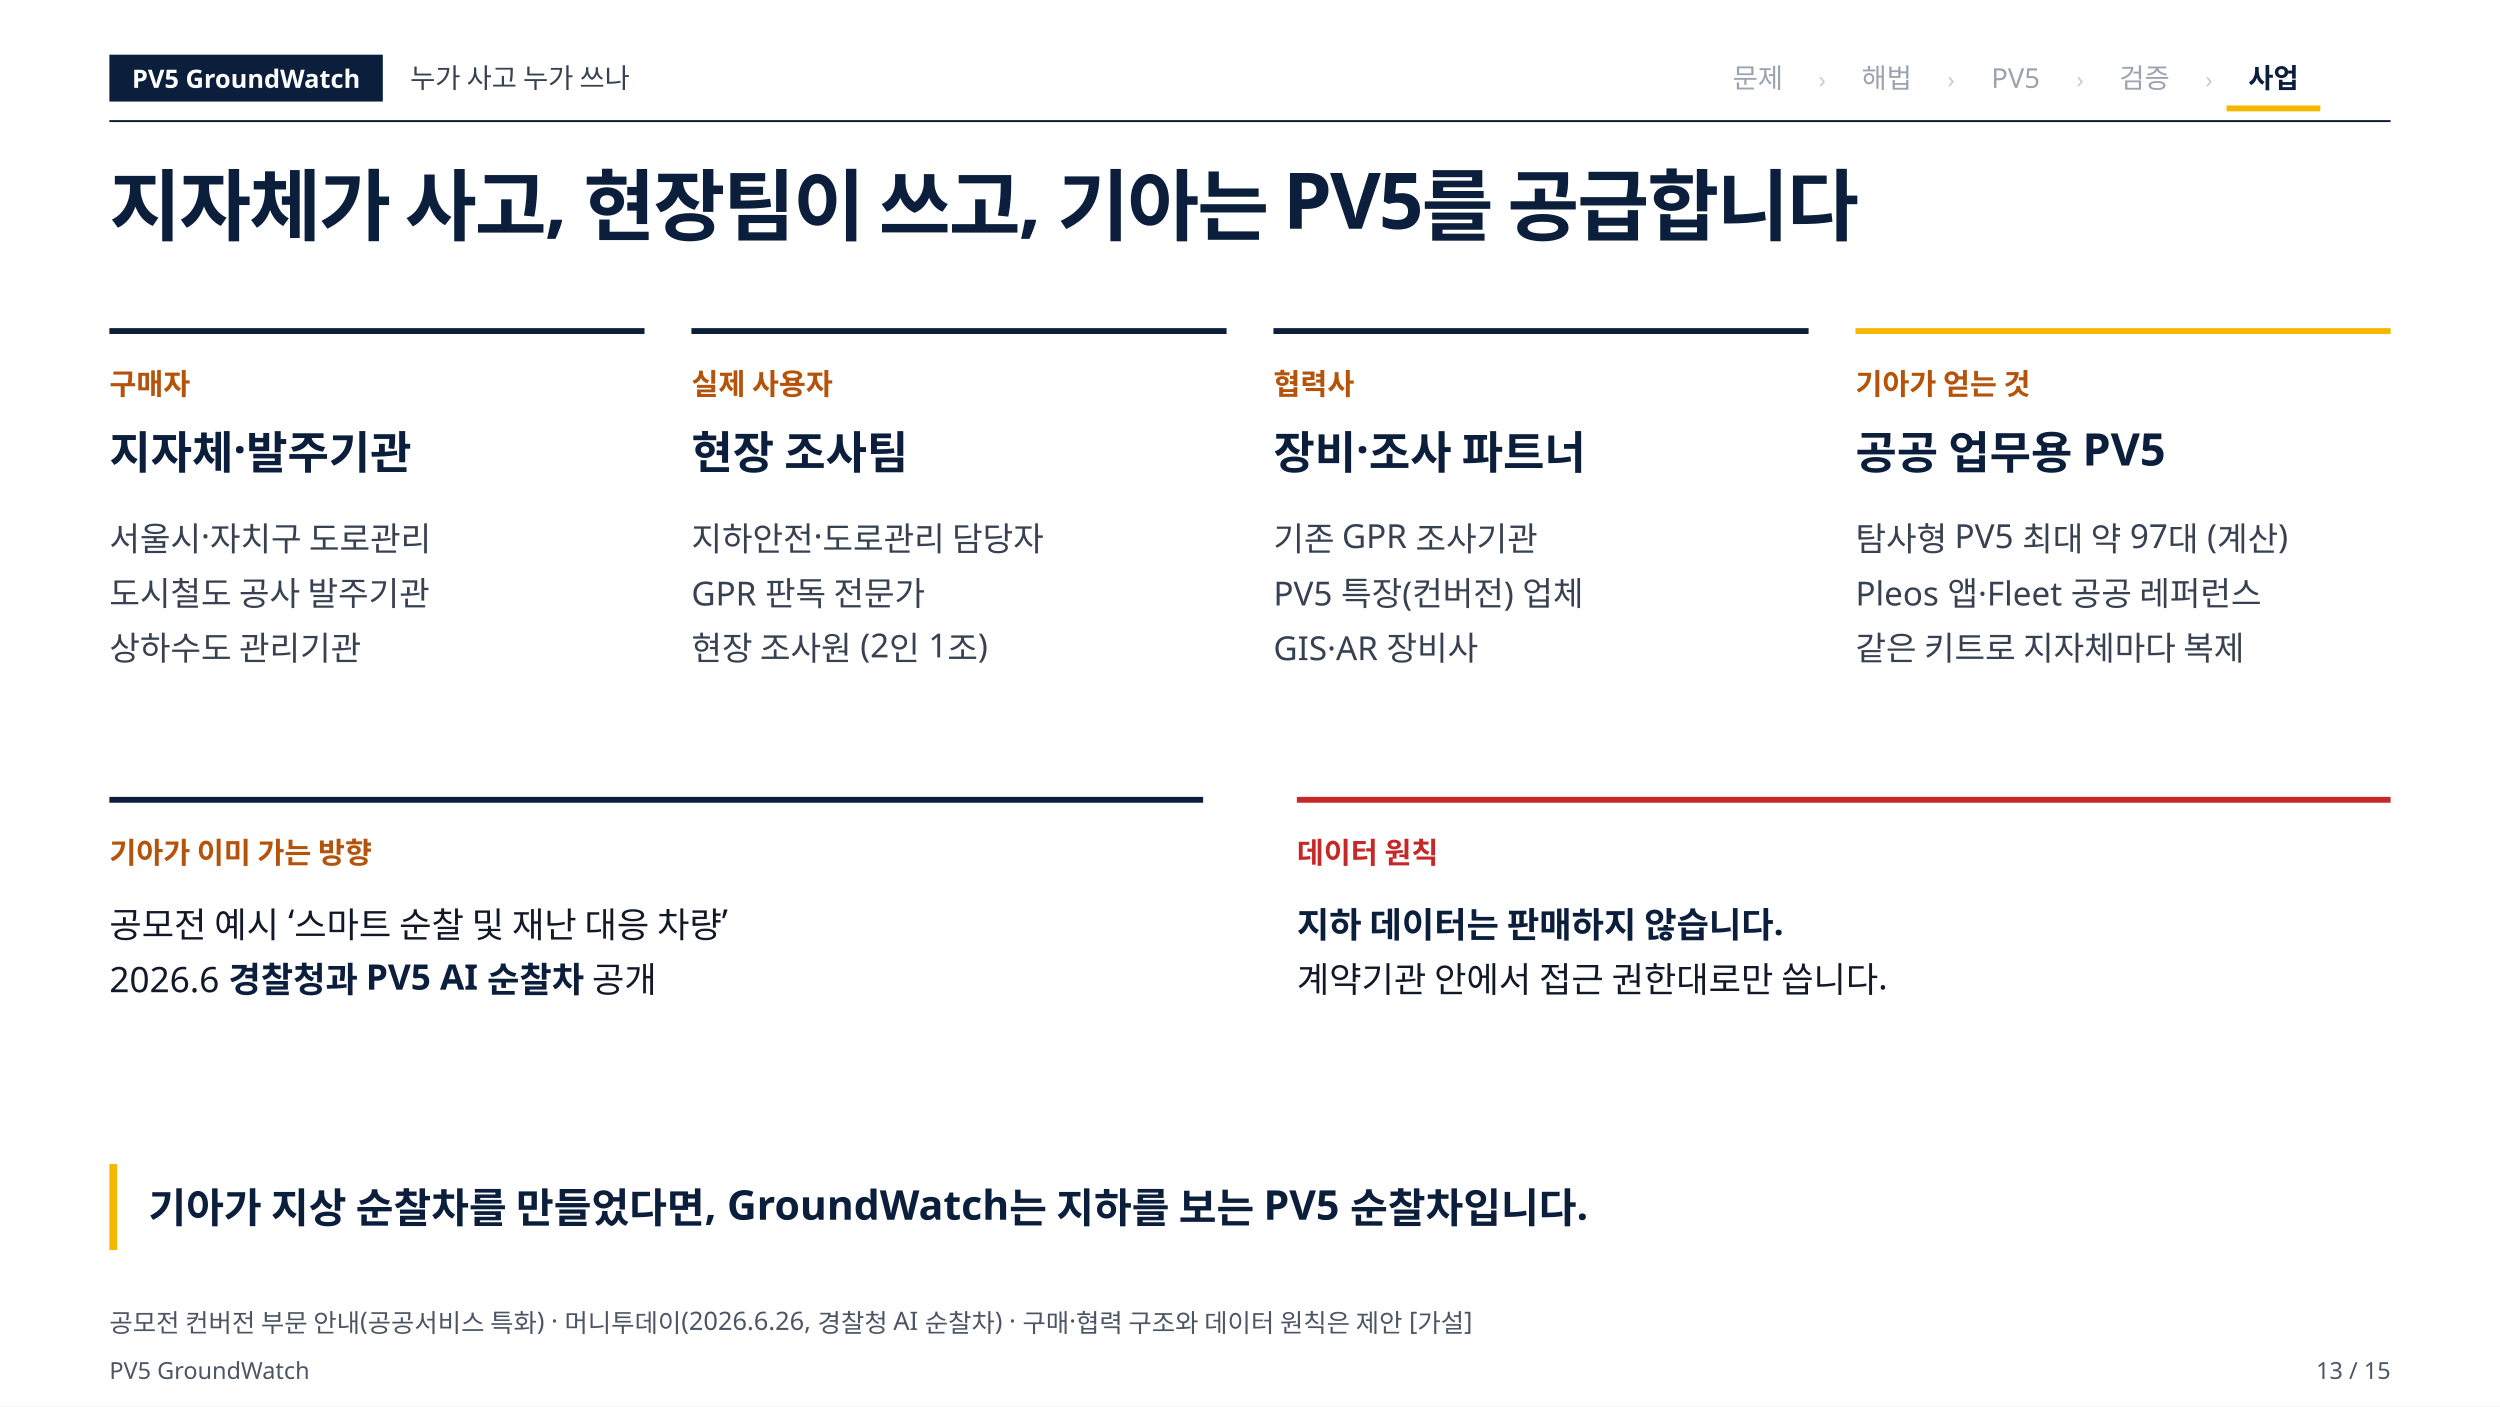
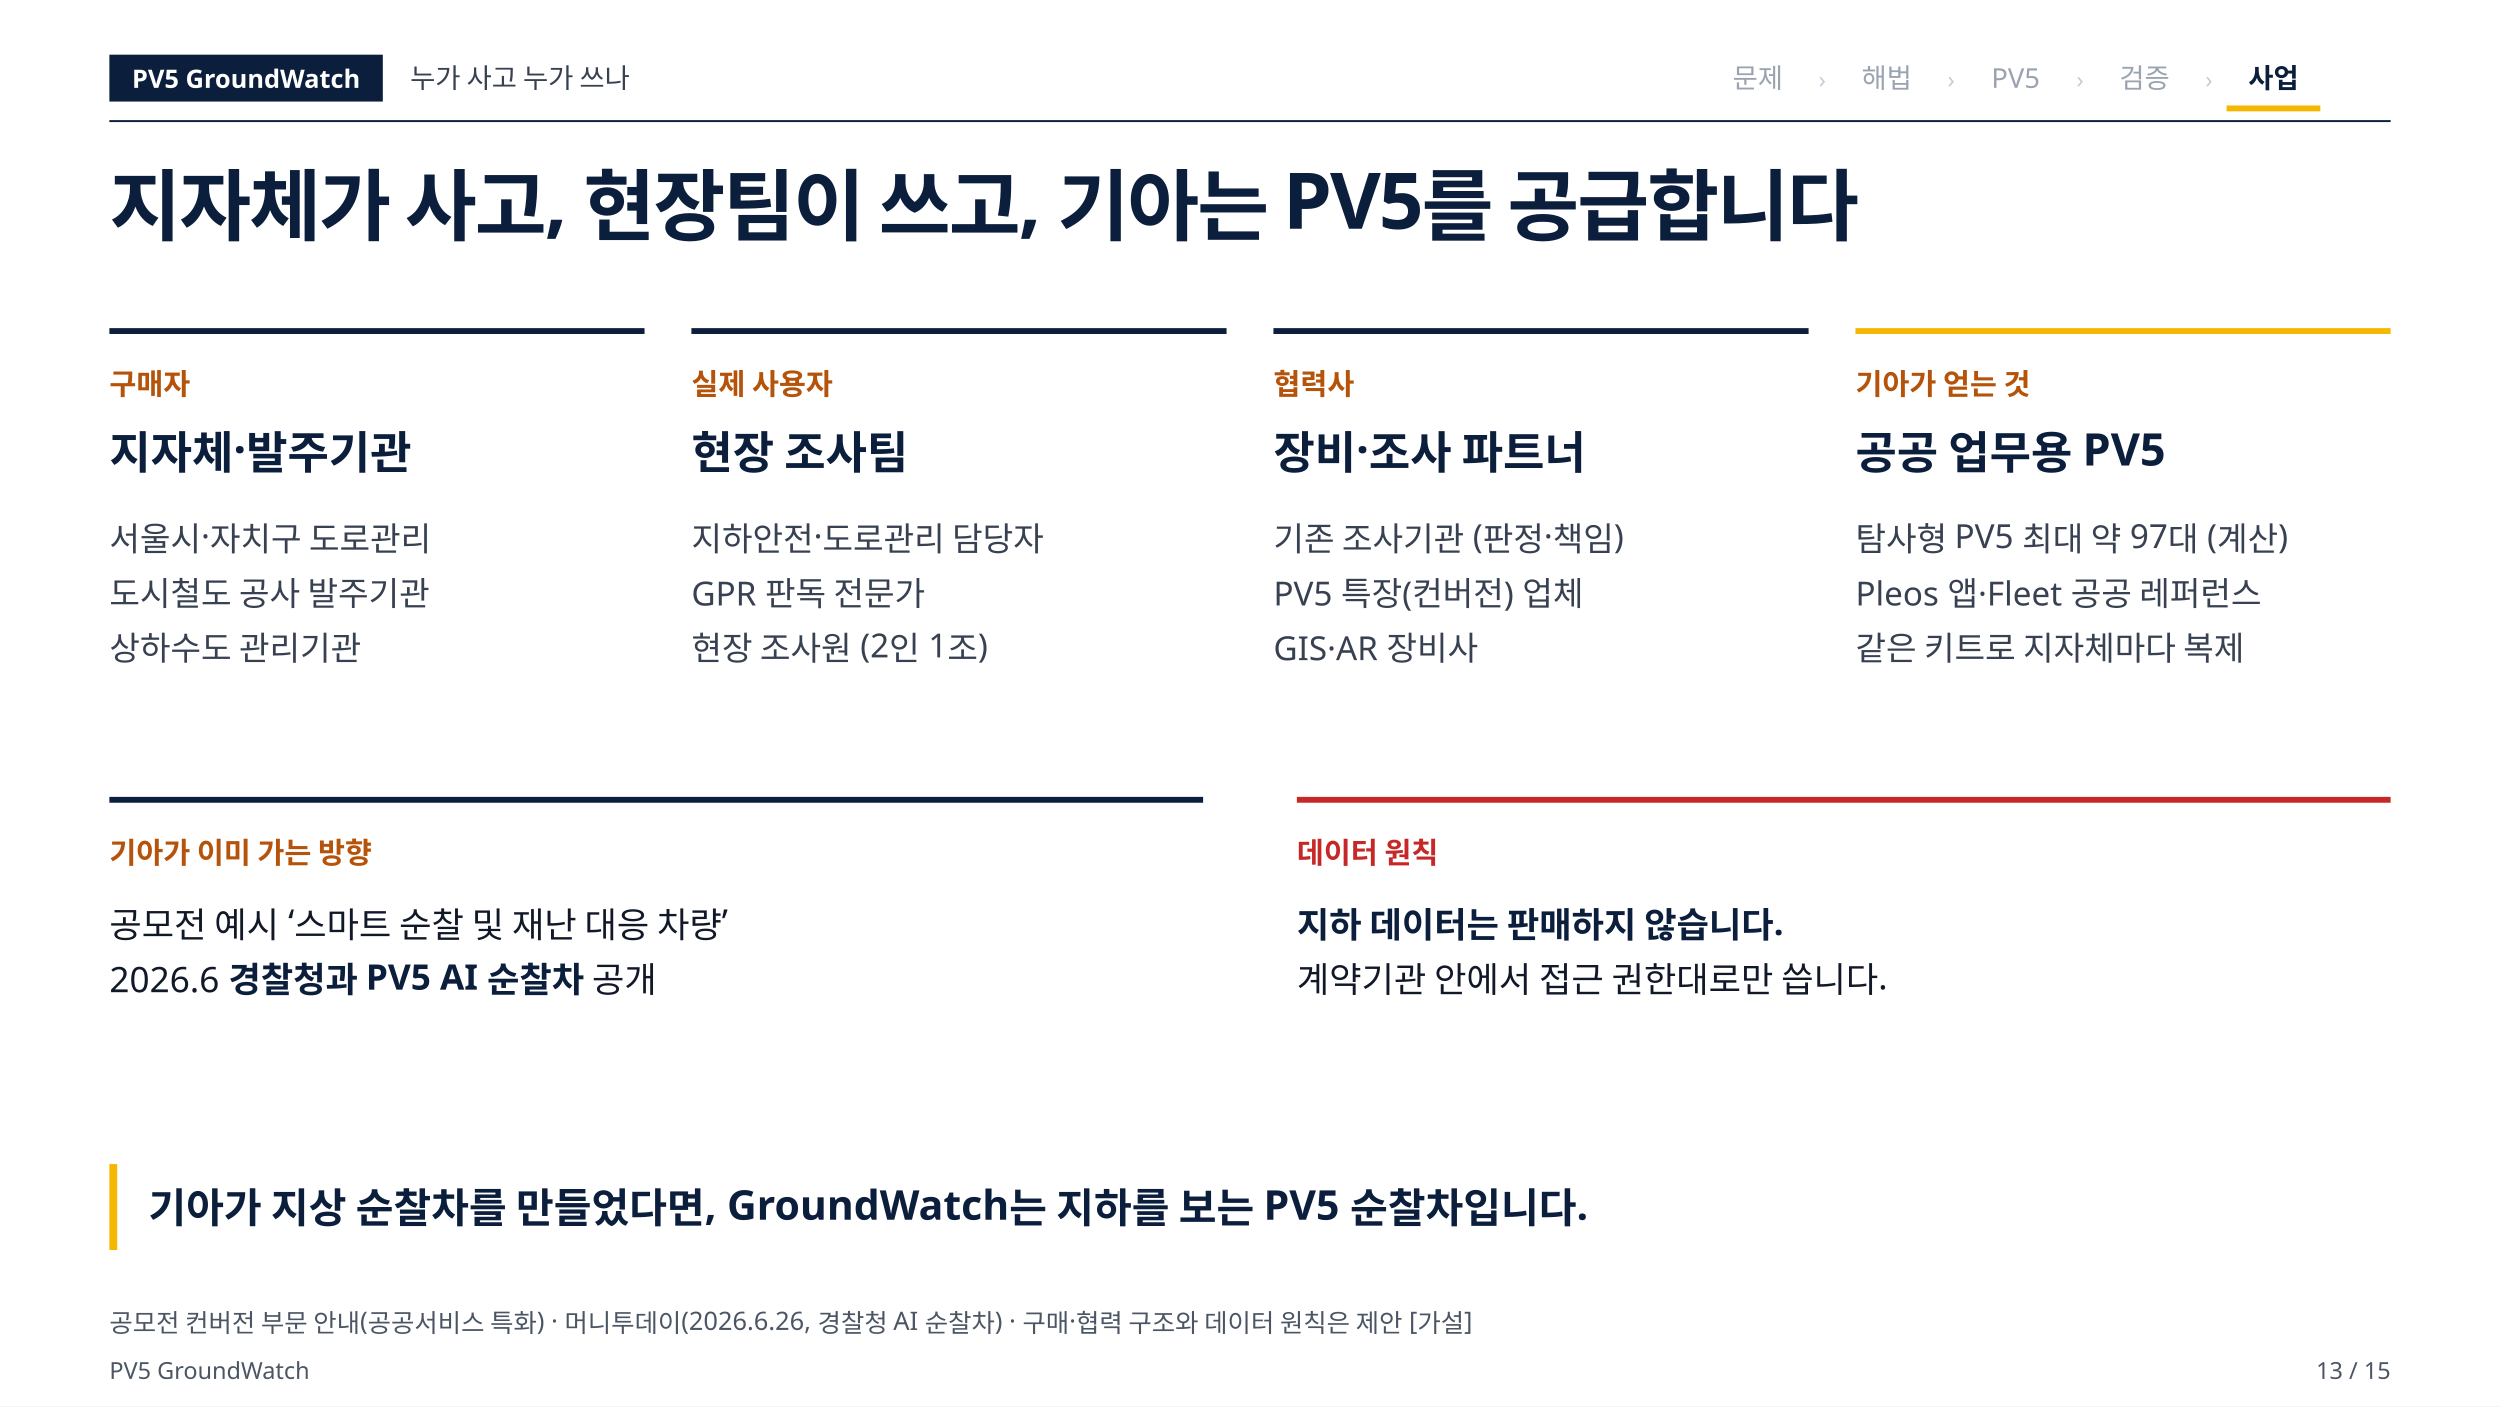
<svg xmlns="http://www.w3.org/2000/svg" viewBox="0 0 1280 720" lang="ko-KR" data-pptx-page-role="content" font-family="Pretendard, 'Malgun Gothic', sans-serif">
  <rect id="bg" x="0" y="0" width="1280" height="720" fill="#FFFFFF" />
  <g id="header" data-pptx-role="header" data-pptx-bounds="56 24 1168 40">
    <rect x="56" y="28" width="140" height="24" fill="#0B1E3C" />
    <text x="126" y="45" font-size="13" font-weight="bold" fill="#FFFFFF" text-anchor="middle">PV5 GroundWatch</text>
    <text x="210" y="45" font-size="14" fill="#374151">누가 사고 누가 쓰나</text>
    <text x="900" y="45" font-size="14" font-weight="normal" fill="#9AA3AF" text-anchor="middle">문제</text>
    <text x="933" y="45" font-size="12" fill="#C3CCD9" text-anchor="middle">›</text>
    <text x="966" y="45" font-size="14" font-weight="normal" fill="#9AA3AF" text-anchor="middle">해법</text>
    <text x="999" y="45" font-size="12" fill="#C3CCD9" text-anchor="middle">›</text>
    <text x="1032" y="45" font-size="14" font-weight="normal" fill="#9AA3AF" text-anchor="middle">PV5</text>
    <text x="1065" y="45" font-size="12" fill="#C3CCD9" text-anchor="middle">›</text>
    <text x="1098" y="45" font-size="14" font-weight="normal" fill="#9AA3AF" text-anchor="middle">검증</text>
    <text x="1131" y="45" font-size="12" fill="#C3CCD9" text-anchor="middle">›</text>
    <text x="1164" y="45" font-size="14" font-weight="bold" fill="#0B1E3C" text-anchor="middle">사업</text>
    <rect x="1140" y="54" width="48" height="3" fill="#F5B700" />
    <line x1="56" y1="62" x2="1224" y2="62" stroke="#0B1E3C" stroke-width="1" />
  </g>
  <g id="title" data-pptx-bounds="56 80 1168 56" letter-spacing="-1">
    <text x="56" y="120" font-size="40" font-weight="bold" fill="#0B1E3C">지자체가 사고, 현장팀이 쓰고, 기아는 PV5를 공급합니다</text>
  </g>
  <g id="who0" data-pptx-bounds="56 168 274 230">
    <rect x="56" y="168" width="274" height="3" fill="#0B1E3C" />
    <text x="56" y="202" font-size="15" font-weight="bold" fill="#B45309">구매자</text>
    <text x="56" y="240" font-size="23" font-weight="bold" fill="#0B1E3C">지자체·발주기관</text>
    <text x="56" y="282" font-size="17" fill="#374151">서울시·자치구 도로관리</text>
    <text x="56" y="310" font-size="17" fill="#374151">도시철도 공사 발주기관</text>
    <text x="56" y="338" font-size="17" fill="#374151">상하수도 관리기관</text>
  </g>
  <g id="who1" data-pptx-bounds="354 168 274 230">
    <rect x="354" y="168" width="274" height="3" fill="#0B1E3C" />
    <text x="354" y="202" font-size="15" font-weight="bold" fill="#B45309">실제 사용자</text>
    <text x="354" y="240" font-size="23" font-weight="bold" fill="#0B1E3C">현장 조사팀</text>
    <text x="354" y="282" font-size="17" fill="#374151">지하안전·도로관리 담당자</text>
    <text x="354" y="310" font-size="17" fill="#374151">GPR 판독 전문가</text>
    <text x="354" y="338" font-size="17" fill="#374151">현장 조사원 (2인 1조)</text>
  </g>
  <g id="who2" data-pptx-bounds="652 168 274 230">
    <rect x="652" y="168" width="274" height="3" fill="#0B1E3C" />
    <text x="652" y="202" font-size="15" font-weight="bold" fill="#B45309">협력사</text>
    <text x="652" y="240" font-size="23" font-weight="bold" fill="#0B1E3C">장비·조사 파트너</text>
-     <text x="652" y="282" font-size="17" fill="#374151">기존 GPR 조사기관</text>
+     <text x="652" y="282" font-size="17" fill="#374151">기존 조사기관 (판정·책임)</text>
    <text x="652" y="310" font-size="17" fill="#374151">PV5 특장(컨버전) 업체</text>
    <text x="652" y="338" font-size="17" fill="#374151">GIS·AR 장비사</text>
  </g>
  <g id="who3" data-pptx-bounds="950 168 274 230">
    <rect x="950" y="168" width="274" height="3" fill="#F5B700" />
    <text x="950" y="202" font-size="15" font-weight="bold" fill="#B45309">기아가 얻는 것</text>
    <text x="950" y="240" font-size="23" font-weight="bold" fill="#0B1E3C">공공 업무용 PV5</text>
    <text x="950" y="282" font-size="17" fill="#374151">탐사형 PV5 최대 약 97대 (계산)</text>
    <text x="950" y="310" font-size="17" fill="#374151">Pleos 앱·Fleet 공공 레퍼런스</text>
    <text x="950" y="338" font-size="17" fill="#374151">같은 키트로 지자체마다 복제</text>
  </g>
  <g id="data" data-pptx-bounds="56 404 1168 130">
    <rect x="56" y="408" width="560" height="3" fill="#0B1E3C" />
    <text x="56" y="442" font-size="15" font-weight="bold" fill="#B45309">기아가 이미 가는 방향</text>
    <text x="56" y="480" font-size="18" fill="#111827">공모전 예시 ‘스마트 순찰 및 재난 대응 차량’</text>
    <text x="56" y="508" font-size="18" fill="#111827">2026.6 <tspan font-weight="bold" fill="#0B1E3C">경찰청과 PV5 AI 순찰차</tspan> 공개</text>
    <rect x="664" y="408" width="560" height="3" fill="#C62828" />
    <text x="664" y="442" font-size="15" font-weight="bold" fill="#C62828">데이터 원칙</text>
    <text x="664" y="480" font-size="18" font-weight="bold" fill="#0B1E3C">지하 데이터는 판매하지 않습니다.</text>
    <text x="664" y="508" font-size="18" fill="#111827">계약기관 안에서 접근 권한대로만 씁니다.</text>
  </g>
  <g id="conclusion" data-pptx-bounds="56 596 1168 44">
    <rect x="56" y="596" width="4" height="44" fill="#F5B700" />
    <text x="76" y="626" font-size="21" font-weight="bold" fill="#0B1E3C">기아가 지상 순찰차를 만들었다면, GroundWatch는 지하를 보는 PV5 순찰차입니다.</text>
  </g>
  <g id="source" data-pptx-bounds="56 668 1168 20">
    <text x="56" y="682" font-size="13" fill="#4B5563">공모전 컨버전 부문 안내(공공서비스 특화) · 머니투데이(2026.6.26, 경찰청 AI 순찰차) · 구매·협력 구조와 데이터 원칙은 제안 [가설]</text>
  </g>
  <g id="footer" data-pptx-role="footer" data-pptx-bounds="56 692 1168 22" fill="#4B5563" font-size="12">
    <text x="56" y="706">PV5 GroundWatch</text>
    <text x="1224" y="706" text-anchor="end">13 / 15</text>
  </g>
</svg>
